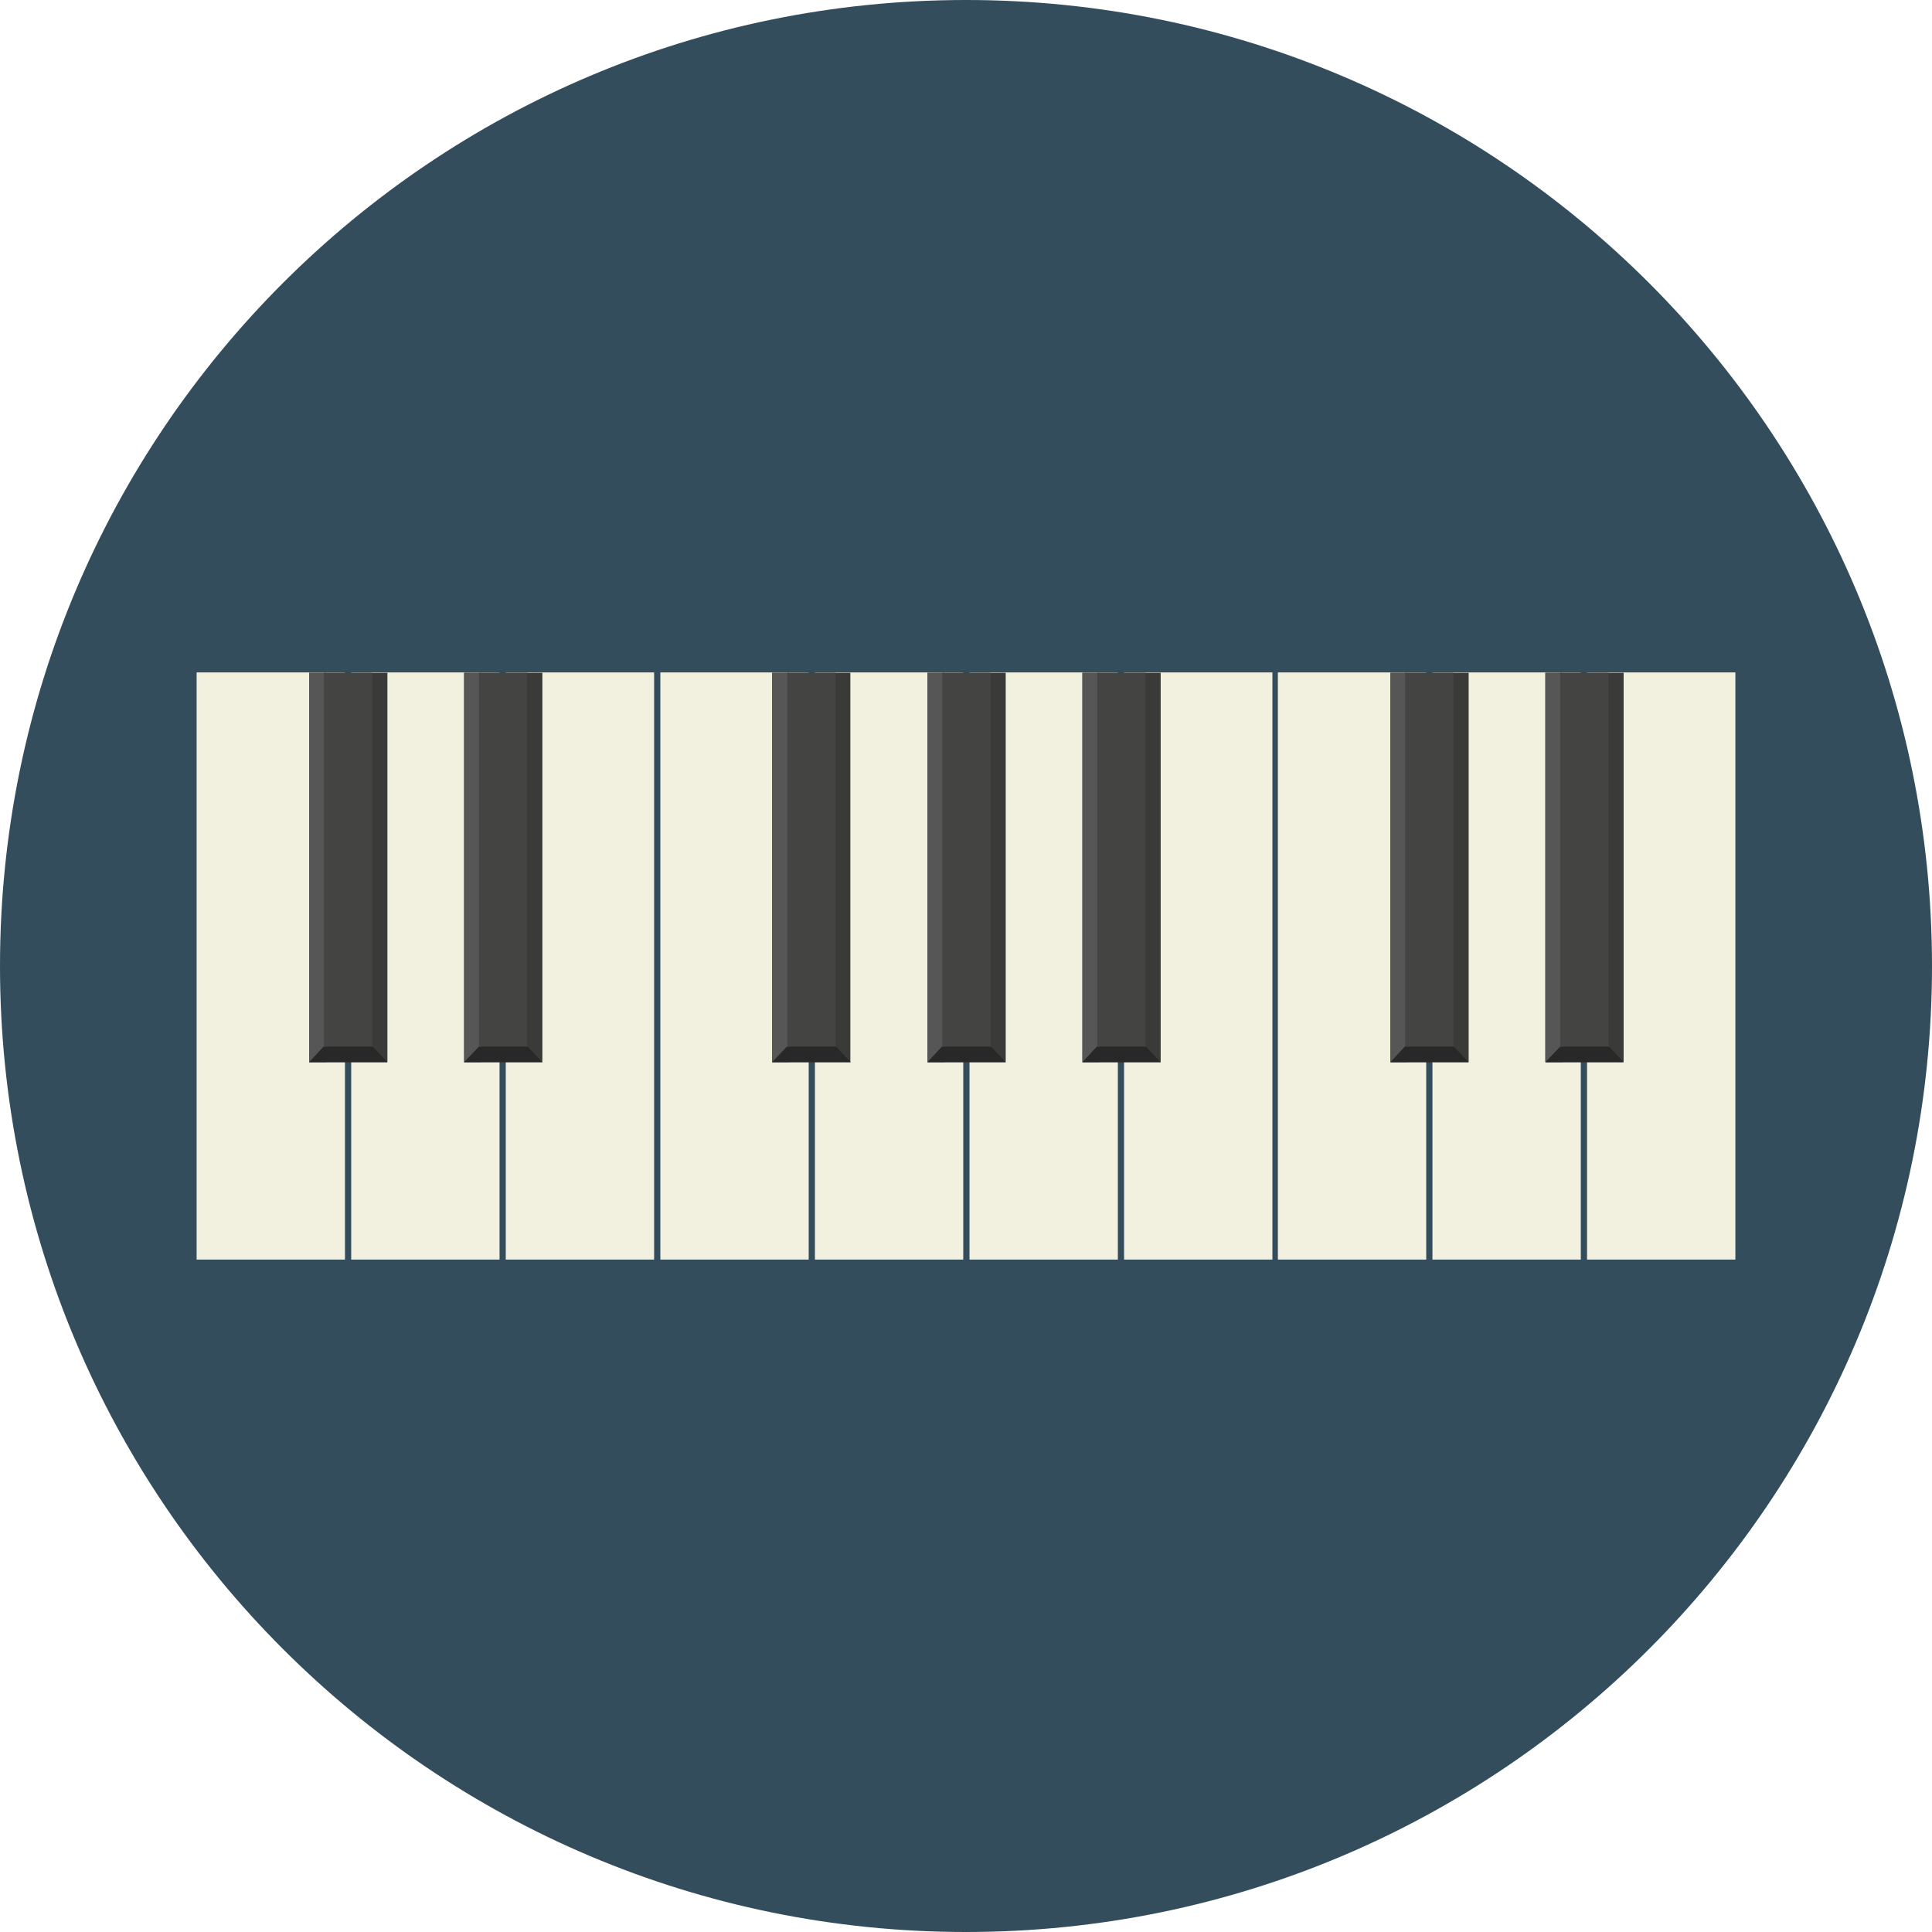
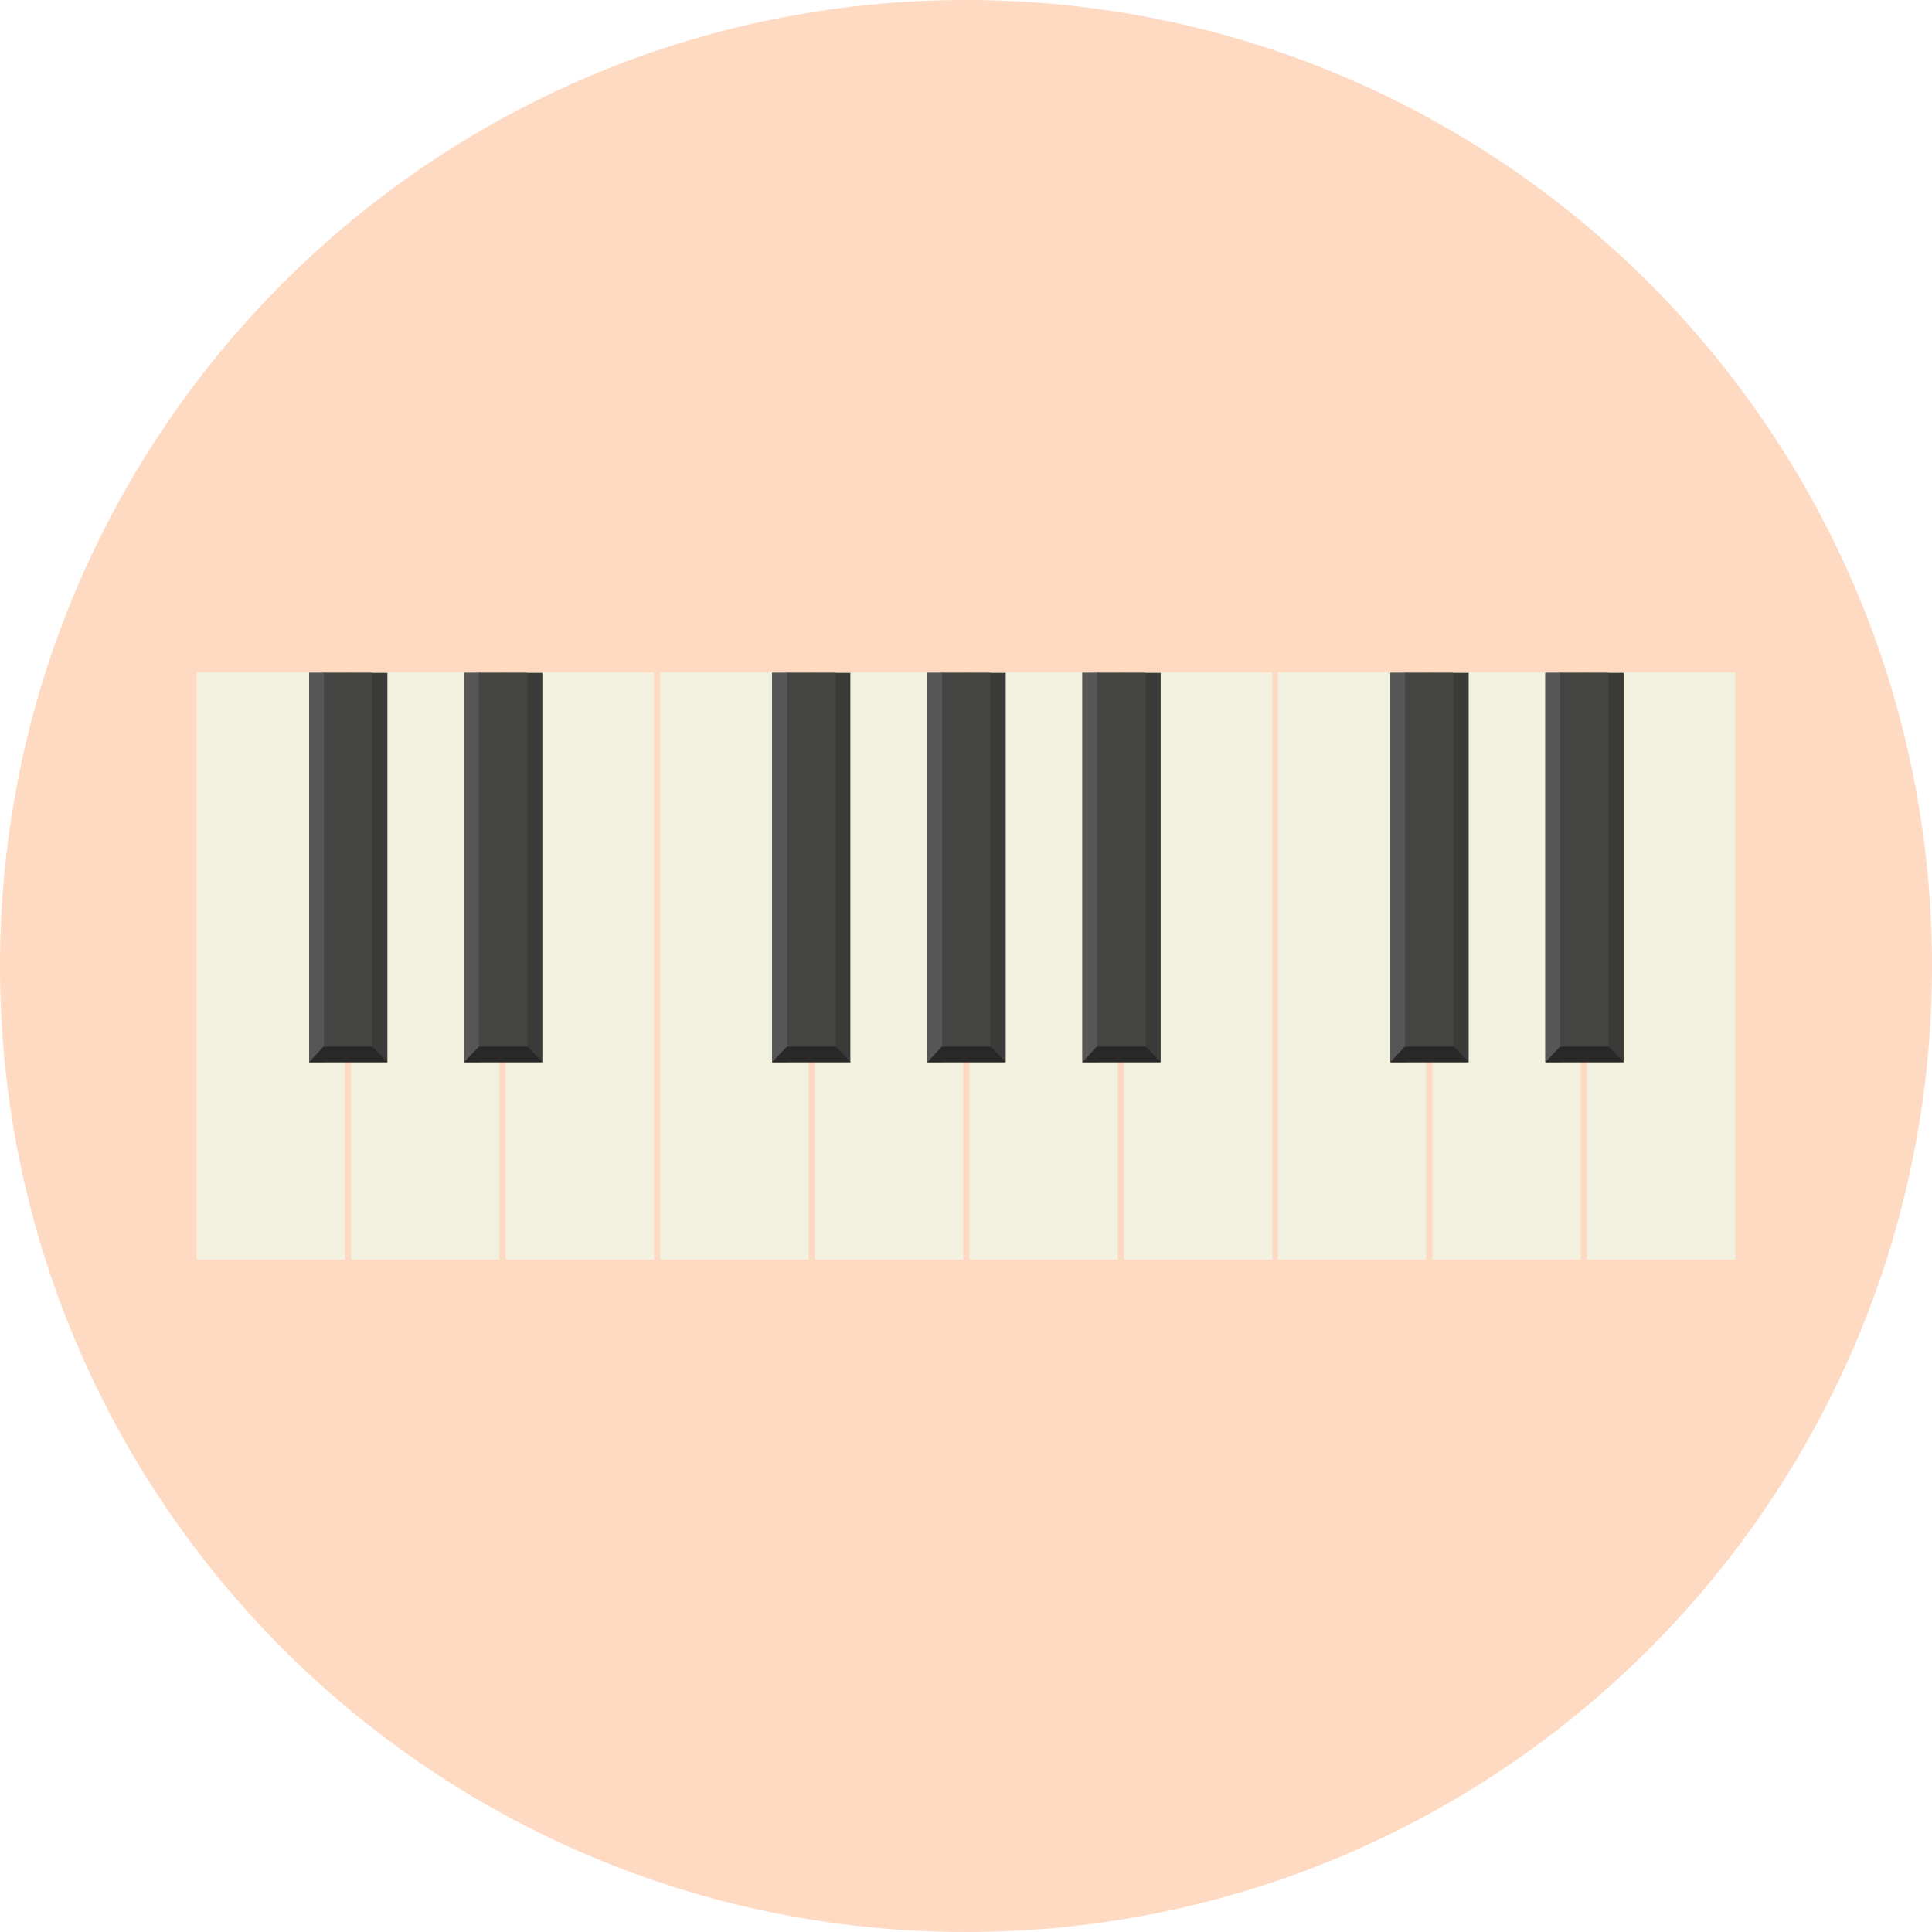
<svg xmlns="http://www.w3.org/2000/svg" version="1.1" id="Layer_1" x="0px" y="0px" viewBox="0 0 496.2 496.2" style="enable-background:new 0 0 496.2 496.2;" xml:space="preserve">
-   <path style="fill:#334D5C;" d="M496.2,248.1C496.2,111.1,385.1,0,248.1,0S0,111.1,0,248.1s111.1,248.1,248.1,248.1  S496.2,385.1,496.2,248.1z" />
+   <style type="text/css">
+ 	.st0{fill:#FEDAC3;}
+ 	.st1{fill:#F2F1DF;}
+ 	.st2{fill:#3A3A38;}
+ 	.st3{fill:#565656;}
+ 	.st4{fill:#282828;}
+ 	.st5{fill:#444443;}
+ </style>
+   <path class="st0" d="M496.2,248.1C496.2,111.1,385.1,0,248.1,0S0,111.1,0,248.1s111.1,248.1,248.1,248.1S496.2,385.1,496.2,248.1z" />
  <g>
-     <rect x="288.7" y="172.7" style="fill:#F2F1DF;" width="38.1" height="150.8" />
-     <rect x="249" y="172.7" style="fill:#F2F1DF;" width="38.1" height="150.8" />
-     <rect x="209.3" y="172.7" style="fill:#F2F1DF;" width="38.1" height="150.8" />
-     <rect x="169.6" y="172.7" style="fill:#F2F1DF;" width="38.1" height="150.8" />
+     <rect x="288.7" y="172.7" class="st1" width="38.1" height="150.8" />
+     <rect x="249" y="172.7" class="st1" width="38.1" height="150.8" />
+     <rect x="209.3" y="172.7" class="st1" width="38.1" height="150.8" />
+     <rect x="169.6" y="172.7" class="st1" width="38.1" height="150.8" />
  </g>
-   <rect x="238.2" y="172.8" style="fill:#3A3A38;" width="20.1" height="100" />
-   <rect x="238.2" y="172.8" style="fill:#565656;" width="4.3" height="100" />
-   <polygon style="fill:#282828;" points="241.9,268.8 254.5,268.8 258.3,272.8 238.2,272.8 " />
-   <rect x="242" y="172.8" style="fill:#444443;" width="12.4" height="96" />
-   <rect x="198.3" y="172.8" style="fill:#3A3A38;" width="20.1" height="100" />
-   <rect x="198.3" y="172.8" style="fill:#565656;" width="4.3" height="100" />
-   <polygon style="fill:#282828;" points="202.1,268.8 214.7,268.8 218.5,272.8 198.3,272.8 " />
-   <rect x="202.2" y="172.8" style="fill:#444443;" width="12.4" height="96" />
-   <rect x="278" y="172.8" style="fill:#3A3A38;" width="20.1" height="100" />
-   <rect x="278" y="172.8" style="fill:#565656;" width="4.3" height="100" />
-   <polygon style="fill:#282828;" points="281.7,268.8 294.3,268.8 298.1,272.8 278,272.8 " />
-   <rect x="281.8" y="172.8" style="fill:#444443;" width="12.4" height="96" />
+   <rect x="238.2" y="172.8" class="st2" width="20.1" height="100" />
+   <rect x="238.2" y="172.8" class="st3" width="4.3" height="100" />
+   <polygon class="st4" points="241.9,268.8 254.5,268.8 258.3,272.8 238.2,272.8 " />
+   <rect x="242" y="172.8" class="st5" width="12.4" height="96" />
+   <rect x="198.3" y="172.8" class="st2" width="20.1" height="100" />
+   <rect x="198.3" y="172.8" class="st3" width="4.3" height="100" />
+   <polygon class="st4" points="202.1,268.8 214.7,268.8 218.5,272.8 198.3,272.8 " />
+   <rect x="202.2" y="172.8" class="st5" width="12.4" height="96" />
+   <rect x="278" y="172.8" class="st2" width="20.1" height="100" />
+   <rect x="278" y="172.8" class="st3" width="4.3" height="100" />
+   <polygon class="st4" points="281.7,268.8 294.3,268.8 298.1,272.8 278,272.8 " />
+   <rect x="281.8" y="172.8" class="st5" width="12.4" height="96" />
  <g>
-     <rect x="129.9" y="172.7" style="fill:#F2F1DF;" width="38.1" height="150.8" />
-     <rect x="90.2" y="172.7" style="fill:#F2F1DF;" width="38.1" height="150.8" />
-     <rect x="50.5" y="172.7" style="fill:#F2F1DF;" width="38.1" height="150.8" />
+     <rect x="129.9" y="172.7" class="st1" width="38.1" height="150.8" />
+     <rect x="90.2" y="172.7" class="st1" width="38.1" height="150.8" />
+     <rect x="50.5" y="172.7" class="st1" width="38.1" height="150.8" />
  </g>
-   <rect x="79.4" y="172.8" style="fill:#3A3A38;" width="20.1" height="100" />
-   <rect x="79.4" y="172.8" style="fill:#565656;" width="4.3" height="100" />
-   <polygon style="fill:#282828;" points="83.1,268.8 95.7,268.8 99.5,272.8 79.4,272.8 " />
-   <rect x="83.2" y="172.8" style="fill:#444443;" width="12.4" height="96" />
-   <rect x="119.2" y="172.8" style="fill:#3A3A38;" width="20.1" height="100" />
-   <rect x="119.2" y="172.8" style="fill:#565656;" width="4.3" height="100" />
-   <polygon style="fill:#282828;" points="123,268.8 135.5,268.8 139.3,272.8 119.2,272.8 " />
-   <rect x="123" y="172.8" style="fill:#444443;" width="12.4" height="96" />
+   <rect x="79.4" y="172.8" class="st2" width="20.1" height="100" />
+   <rect x="79.4" y="172.8" class="st3" width="4.3" height="100" />
+   <polygon class="st4" points="83.1,268.8 95.7,268.8 99.5,272.8 79.4,272.8 " />
+   <rect x="83.2" y="172.8" class="st5" width="12.4" height="96" />
+   <rect x="119.2" y="172.8" class="st2" width="20.1" height="100" />
+   <rect x="119.2" y="172.8" class="st3" width="4.3" height="100" />
+   <polygon class="st4" points="123,268.8 135.5,268.8 139.3,272.8 119.2,272.8 " />
+   <rect x="123" y="172.8" class="st5" width="12.4" height="96" />
  <g>
-     <rect x="407.6" y="172.7" style="fill:#F2F1DF;" width="38.1" height="150.8" />
-     <rect x="367.9" y="172.7" style="fill:#F2F1DF;" width="38.1" height="150.8" />
-     <rect x="328.2" y="172.7" style="fill:#F2F1DF;" width="38.1" height="150.8" />
+     <rect x="407.6" y="172.7" class="st1" width="38.1" height="150.8" />
+     <rect x="367.9" y="172.7" class="st1" width="38.1" height="150.8" />
+     <rect x="328.2" y="172.7" class="st1" width="38.1" height="150.8" />
  </g>
-   <rect x="357.1" y="172.8" style="fill:#3A3A38;" width="20.1" height="100" />
-   <rect x="357.1" y="172.8" style="fill:#565656;" width="4.3" height="100" />
-   <polygon style="fill:#282828;" points="360.8,268.8 373.4,268.8 377.2,272.8 357.1,272.8 " />
-   <rect x="360.9" y="172.8" style="fill:#444443;" width="12.4" height="96" />
-   <rect x="396.9" y="172.8" style="fill:#3A3A38;" width="20.1" height="100" />
-   <rect x="396.9" y="172.8" style="fill:#565656;" width="4.3" height="100" />
-   <polygon style="fill:#282828;" points="400.7,268.8 413.2,268.8 417,272.8 396.9,272.8 " />
-   <rect x="400.7" y="172.8" style="fill:#444443;" width="12.4" height="96" />
-   <g>
- </g>
-   <g>
- </g>
-   <g>
- </g>
-   <g>
- </g>
-   <g>
- </g>
-   <g>
- </g>
-   <g>
- </g>
-   <g>
- </g>
-   <g>
- </g>
-   <g>
- </g>
-   <g>
- </g>
-   <g>
- </g>
-   <g>
- </g>
-   <g>
- </g>
-   <g>
- </g>
+   <rect x="357.1" y="172.8" class="st2" width="20.1" height="100" />
+   <rect x="357.1" y="172.8" class="st3" width="4.3" height="100" />
+   <polygon class="st4" points="360.8,268.8 373.4,268.8 377.2,272.8 357.1,272.8 " />
+   <rect x="360.9" y="172.8" class="st5" width="12.4" height="96" />
+   <rect x="396.9" y="172.8" class="st2" width="20.1" height="100" />
+   <rect x="396.9" y="172.8" class="st3" width="4.3" height="100" />
+   <polygon class="st4" points="400.7,268.8 413.2,268.8 417,272.8 396.9,272.8 " />
+   <rect x="400.7" y="172.8" class="st5" width="12.4" height="96" />
</svg>
